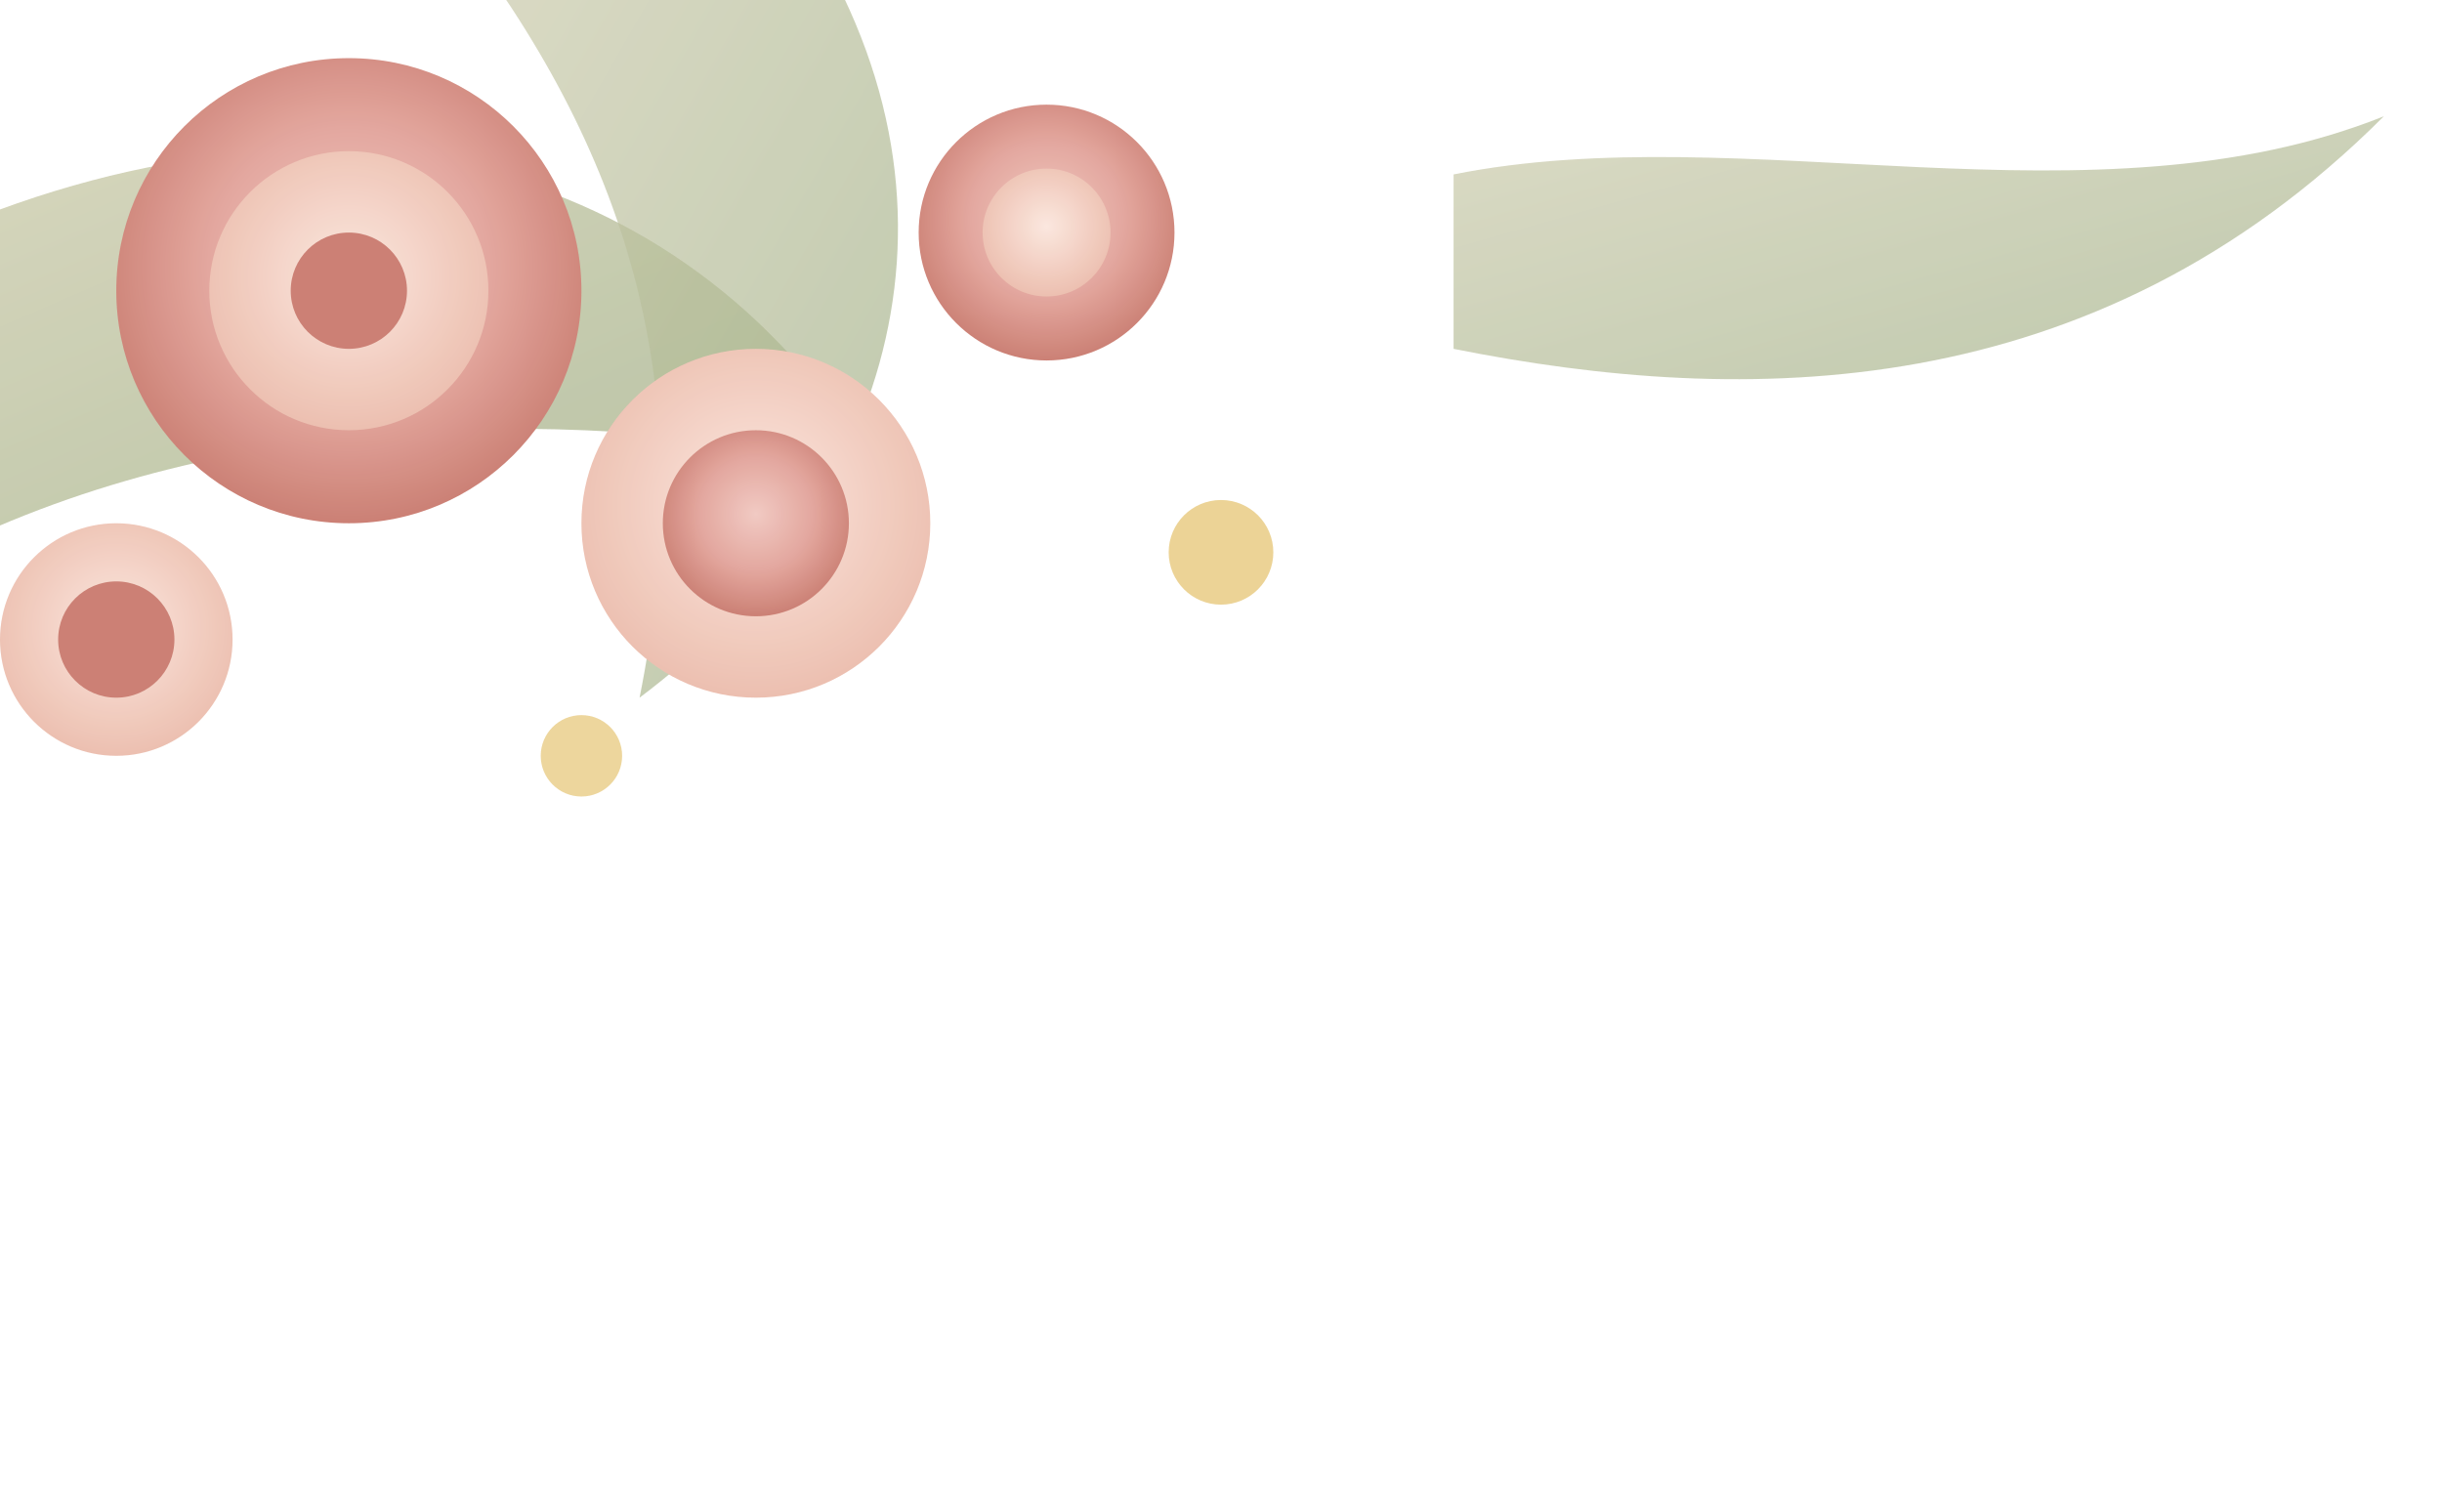
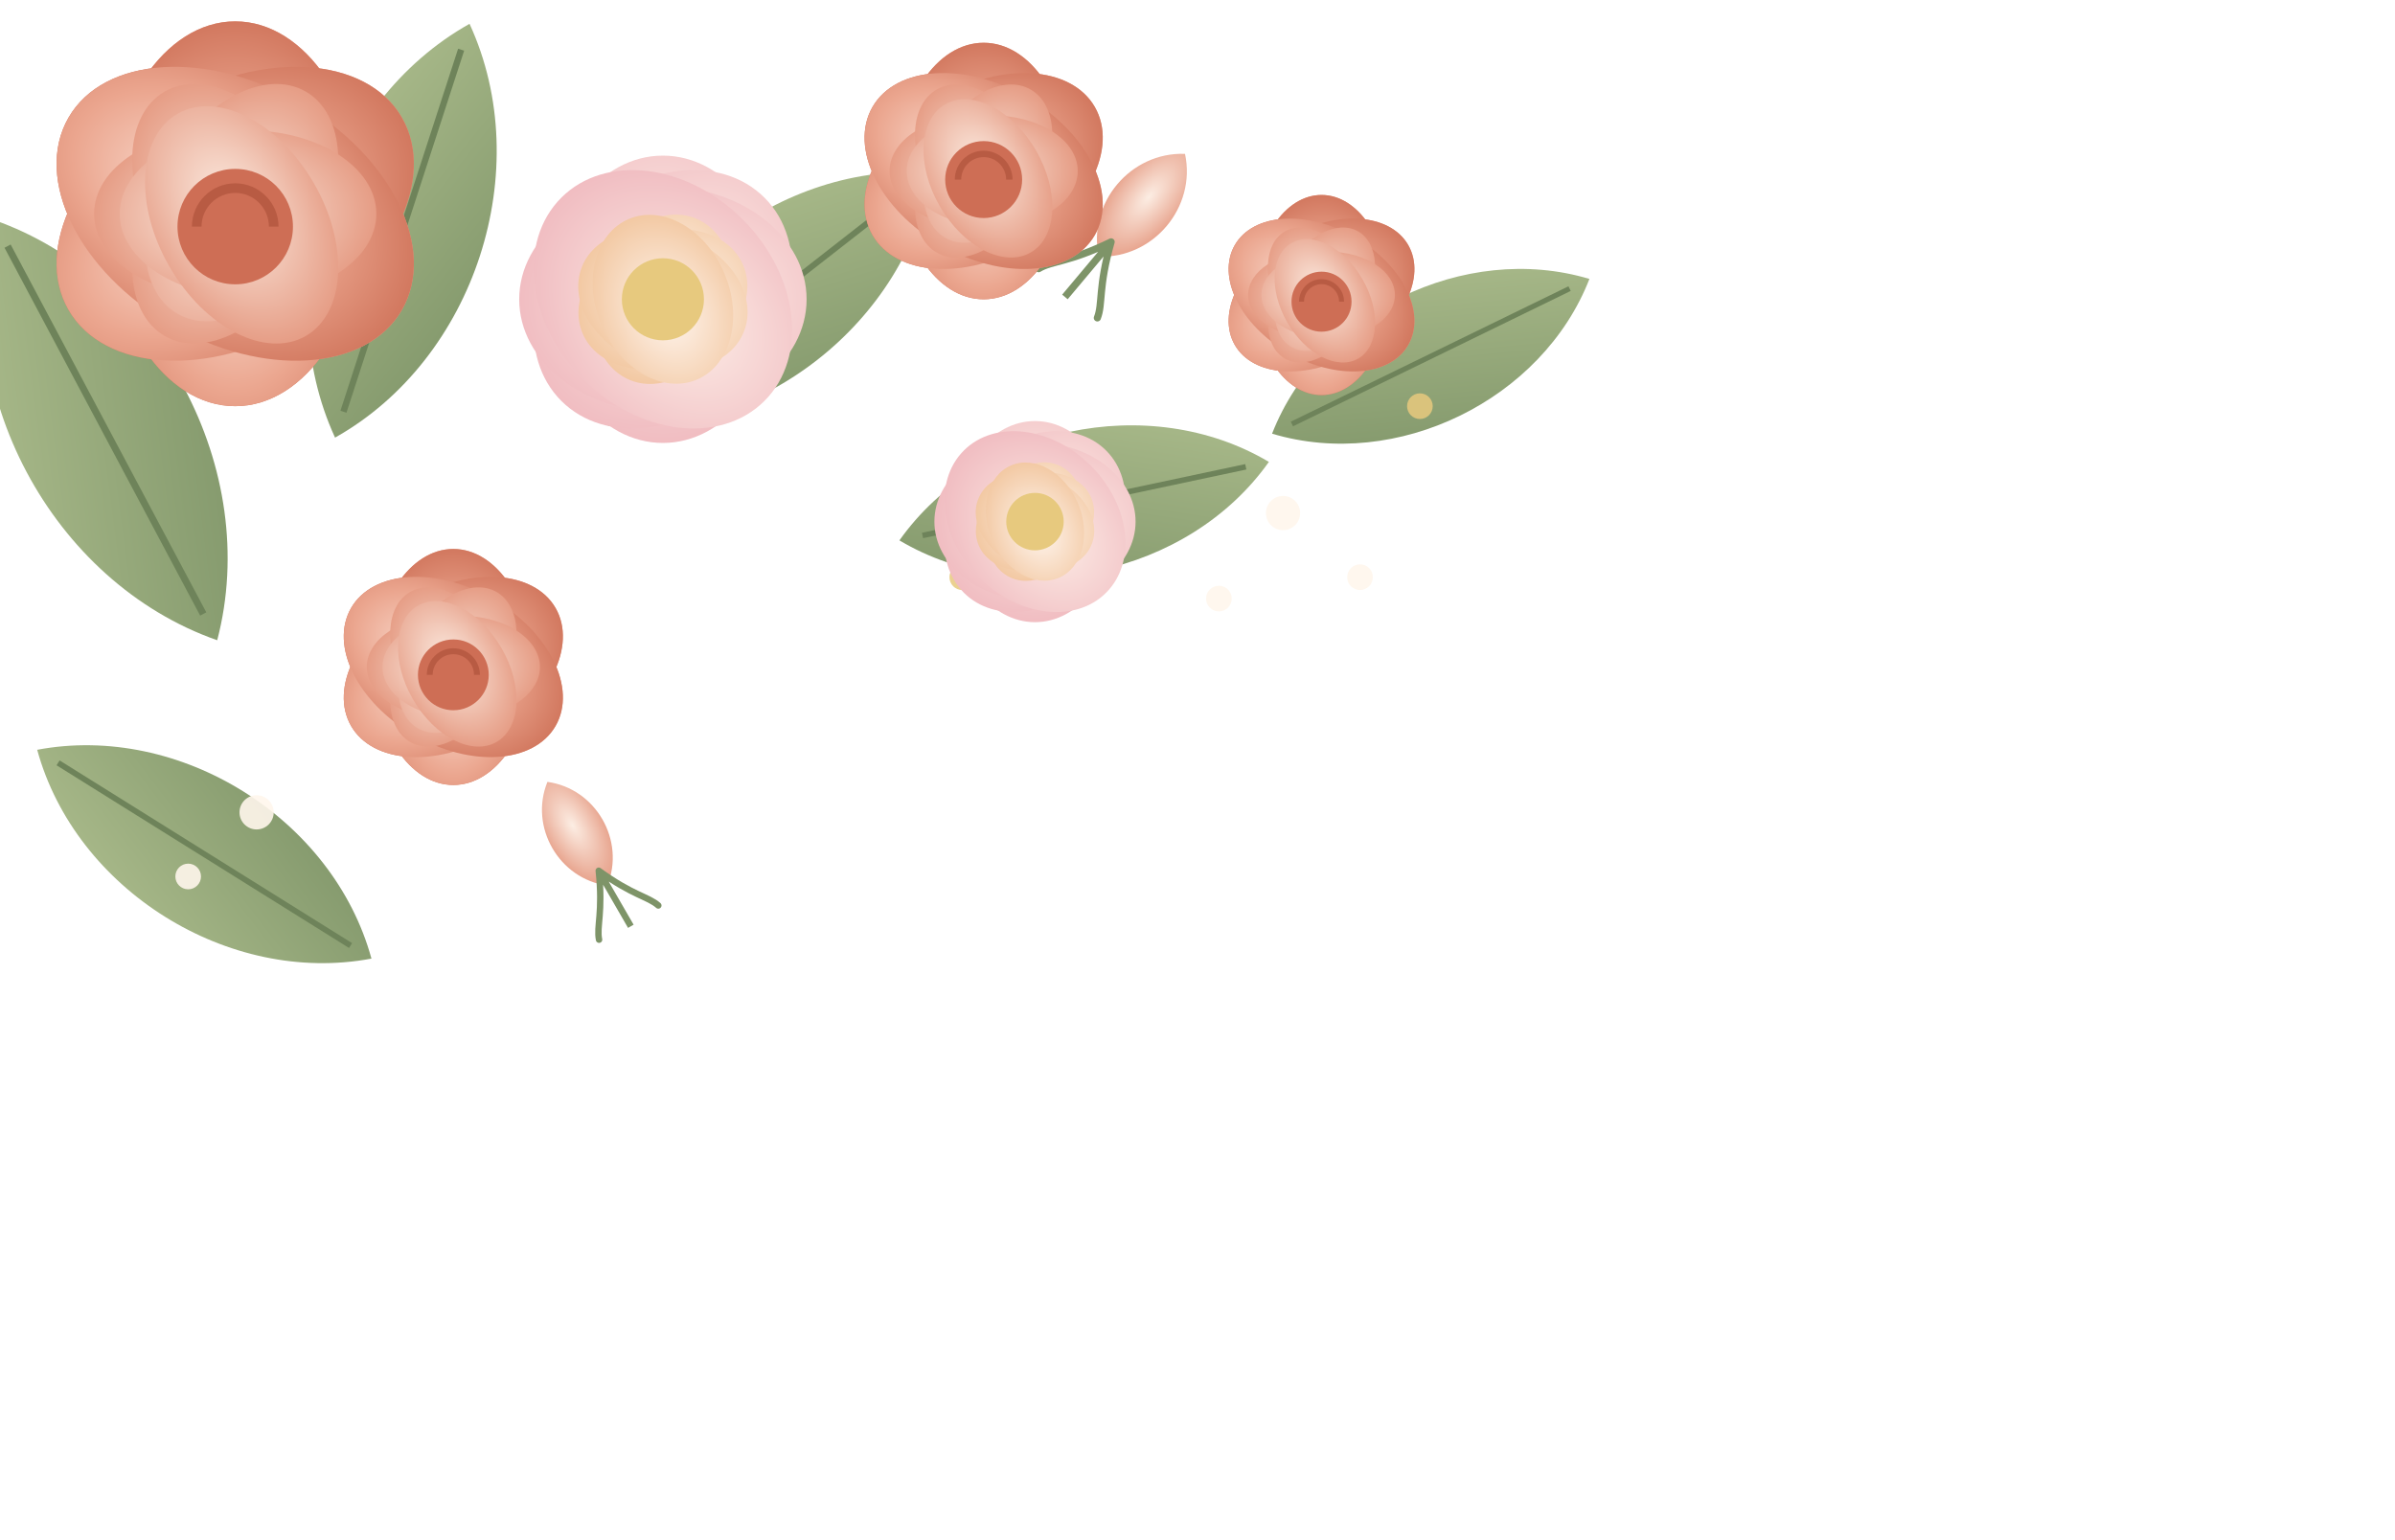
- <svg xmlns="http://www.w3.org/2000/svg" width="420" height="260" viewBox="0 0 420 260" fill="none" aria-hidden="true">
+ <svg xmlns="http://www.w3.org/2000/svg" width="560" height="360" viewBox="0 0 560 360" fill="none" aria-hidden="true">
  <defs>
-     <radialGradient id="rose" cx="50%" cy="45%" r="55%">
-       <stop offset="0%" stop-color="#F0C7C0" />
-       <stop offset="55%" stop-color="#E2A39A" />
-       <stop offset="100%" stop-color="#C97A6E" />
+     <radialGradient id="rosePetal" cx="50%" cy="38%" r="62%">
+       <stop offset="0%" stop-color="#FBE0D4" />
+       <stop offset="55%" stop-color="#EBA68F" />
+       <stop offset="100%" stop-color="#D2785F" />
    </radialGradient>
-     <radialGradient id="roseLight" cx="50%" cy="45%" r="55%">
-       <stop offset="0%" stop-color="#FBE6DD" />
-       <stop offset="100%" stop-color="#EBBCAC" />
+     <radialGradient id="roseInner" cx="50%" cy="42%" r="60%">
+       <stop offset="0%" stop-color="#FCEDE3" />
+       <stop offset="100%" stop-color="#E59A82" />
    </radialGradient>
-     <linearGradient id="leaf" x1="0" y1="0" x2="1" y2="1">
-       <stop offset="0%" stop-color="#C9C8A8" />
-       <stop offset="100%" stop-color="#9FAE84" />
+     <radialGradient id="peonyOuter" cx="50%" cy="40%" r="62%">
+       <stop offset="0%" stop-color="#FDEFE8" />
+       <stop offset="100%" stop-color="#F0BBC0" />
+     </radialGradient>
+     <radialGradient id="peonyInner" cx="50%" cy="42%" r="60%">
+       <stop offset="0%" stop-color="#FFF6F0" />
+       <stop offset="100%" stop-color="#F2C7A0" />
+     </radialGradient>
+     <linearGradient id="leafGrad" x1="0" y1="0" x2="1" y2="1">
+       <stop offset="0%" stop-color="#AEBE8E" />
+       <stop offset="100%" stop-color="#7E9468" />
    </linearGradient>
+     <symbol id="rose" viewBox="0 0 100 100">
+       <g>
+         <g fill="url(#rosePetal)">
+           <ellipse cx="50" cy="50" rx="20" ry="30" transform="rotate(0 50 50)" />
+           <ellipse cx="50" cy="50" rx="20" ry="30" transform="rotate(60 50 50)" />
+           <ellipse cx="50" cy="50" rx="20" ry="30" transform="rotate(120 50 50)" />
+           <ellipse cx="50" cy="50" rx="20" ry="30" transform="rotate(180 50 50)" />
+           <ellipse cx="50" cy="50" rx="20" ry="30" transform="rotate(240 50 50)" />
+           <ellipse cx="50" cy="50" rx="20" ry="30" transform="rotate(300 50 50)" />
+         </g>
+         <g fill="url(#roseInner)">
+           <ellipse cx="50" cy="52" rx="13" ry="20" transform="rotate(30 50 50)" />
+           <ellipse cx="50" cy="52" rx="13" ry="20" transform="rotate(90 50 50)" />
+           <ellipse cx="50" cy="52" rx="13" ry="20" transform="rotate(150 50 50)" />
+           <ellipse cx="50" cy="52" rx="13" ry="20" transform="rotate(210 50 50)" />
+           <ellipse cx="50" cy="52" rx="13" ry="20" transform="rotate(270 50 50)" />
+           <ellipse cx="50" cy="52" rx="13" ry="20" transform="rotate(330 50 50)" />
+         </g>
+         <circle cx="50" cy="52" r="9" fill="#CE6E55" />
+         <path d="M44 52 a6 6 0 0 1 12 0" fill="none" stroke="#B85B43" stroke-width="1.5" />
+       </g>
+     </symbol>
+     <symbol id="peony" viewBox="0 0 100 100">
+       <g fill="url(#peonyOuter)">
+         <ellipse cx="50" cy="50" rx="22" ry="28" transform="rotate(0 50 50)" />
+         <ellipse cx="50" cy="50" rx="22" ry="28" transform="rotate(45 50 50)" />
+         <ellipse cx="50" cy="50" rx="22" ry="28" transform="rotate(90 50 50)" />
+         <ellipse cx="50" cy="50" rx="22" ry="28" transform="rotate(135 50 50)" />
+       </g>
+       <g fill="url(#peonyInner)">
+         <ellipse cx="50" cy="50" rx="13" ry="17" transform="rotate(22 50 50)" />
+         <ellipse cx="50" cy="50" rx="13" ry="17" transform="rotate(67 50 50)" />
+         <ellipse cx="50" cy="50" rx="13" ry="17" transform="rotate(112 50 50)" />
+         <ellipse cx="50" cy="50" rx="13" ry="17" transform="rotate(157 50 50)" />
+       </g>
+       <circle cx="50" cy="50" r="8" fill="#E7C97E" />
+     </symbol>
+     <symbol id="leaf" viewBox="0 0 60 100">
+       <path d="M30 2 C54 28 54 72 30 98 C6 72 6 28 30 2 Z" fill="url(#leafGrad)" />
+       <path d="M30 8 L30 92" stroke="#6E835A" stroke-width="1.4" />
+     </symbol>
+     <symbol id="bud" viewBox="0 0 60 100">
+       <path d="M30 22 C12 36 12 64 30 78 C48 64 48 36 30 22 Z" fill="url(#roseInner)" />
+       <path d="M30 70 C22 88 16 92 14 98 M30 70 C38 88 44 92 46 98 M30 70 L30 100" stroke="#7E9468" stroke-width="3" fill="none" stroke-linecap="round" />
+     </symbol>
  </defs>
-   <g opacity="0.95">
-     <path d="M-10 40 C60 10 120 30 150 80 C100 70 40 70 -10 95 Z" fill="url(#leaf)" opacity="0.8" />
-     <path d="M140 -10 C170 40 150 90 110 120 C120 70 110 30 80 -10 Z" fill="url(#leaf)" opacity="0.7" />
-     <path d="M250 30 C300 20 360 40 410 20 C360 70 300 70 250 60 Z" fill="url(#leaf)" opacity="0.7" />
-     <g>
-       <circle cx="60" cy="50" r="40" fill="url(#rose)" />
-       <circle cx="60" cy="50" r="24" fill="url(#roseLight)" />
-       <circle cx="60" cy="50" r="10" fill="#C97A6E" />
+   <g>
+     <use href="#leaf" x="-10" y="40" width="70" height="116" transform="rotate(-28 30 100)" />
+     <use href="#leaf" x="60" y="0" width="64" height="106" transform="rotate(18 90 60)" />
+     <use href="#leaf" x="150" y="20" width="60" height="100" transform="rotate(52 180 70)" />
+     <use href="#leaf" x="220" y="70" width="56" height="92" transform="rotate(78 250 120)" />
+     <use href="#leaf" x="20" y="150" width="58" height="96" transform="rotate(-58 50 200)" />
+     <use href="#leaf" x="300" y="40" width="52" height="86" transform="rotate(64 330 90)" />
+     <use href="#bud" x="250" y="20" width="34" height="56" transform="rotate(40 267 48)" />
+     <use href="#bud" x="120" y="170" width="30" height="50" transform="rotate(-30 135 195)" />
+     <g fill="#FFF6EC" opacity="0.9">
+       <circle cx="300" cy="120" r="4" />
+       <circle cx="318" cy="135" r="3" />
+       <circle cx="285" cy="140" r="3" />
+       <circle cx="60" cy="190" r="4" />
+       <circle cx="44" cy="205" r="3" />
    </g>
-     <g>
-       <circle cx="130" cy="90" r="30" fill="url(#roseLight)" />
-       <circle cx="130" cy="90" r="16" fill="url(#rose)" />
+     <g fill="#E7C97E" opacity="0.85">
+       <circle cx="240" cy="120" r="4" />
+       <circle cx="225" cy="135" r="3" />
+       <circle cx="332" cy="95" r="3" />
    </g>
-     <g>
-       <circle cx="180" cy="40" r="22" fill="url(#rose)" />
-       <circle cx="180" cy="40" r="11" fill="url(#roseLight)" />
-     </g>
-     <g>
-       <circle cx="20" cy="110" r="20" fill="url(#roseLight)" />
-       <circle cx="20" cy="110" r="10" fill="#C97A6E" />
-     </g>
-     <circle cx="210" cy="95" r="9" fill="#E7C97E" opacity="0.85" />
-     <circle cx="100" cy="130" r="7" fill="#E7C97E" opacity="0.8" />
+     <use href="#rose" x="-20" y="-25" width="150" height="150" />
+     <use href="#peony" x="95" y="10" width="120" height="120" />
+     <use href="#rose" x="180" y="-10" width="100" height="100" />
+     <use href="#rose" x="60" y="110" width="92" height="92" />
+     <use href="#peony" x="200" y="80" width="84" height="84" />
+     <use href="#rose" x="270" y="30" width="78" height="78" />
  </g>
</svg>
